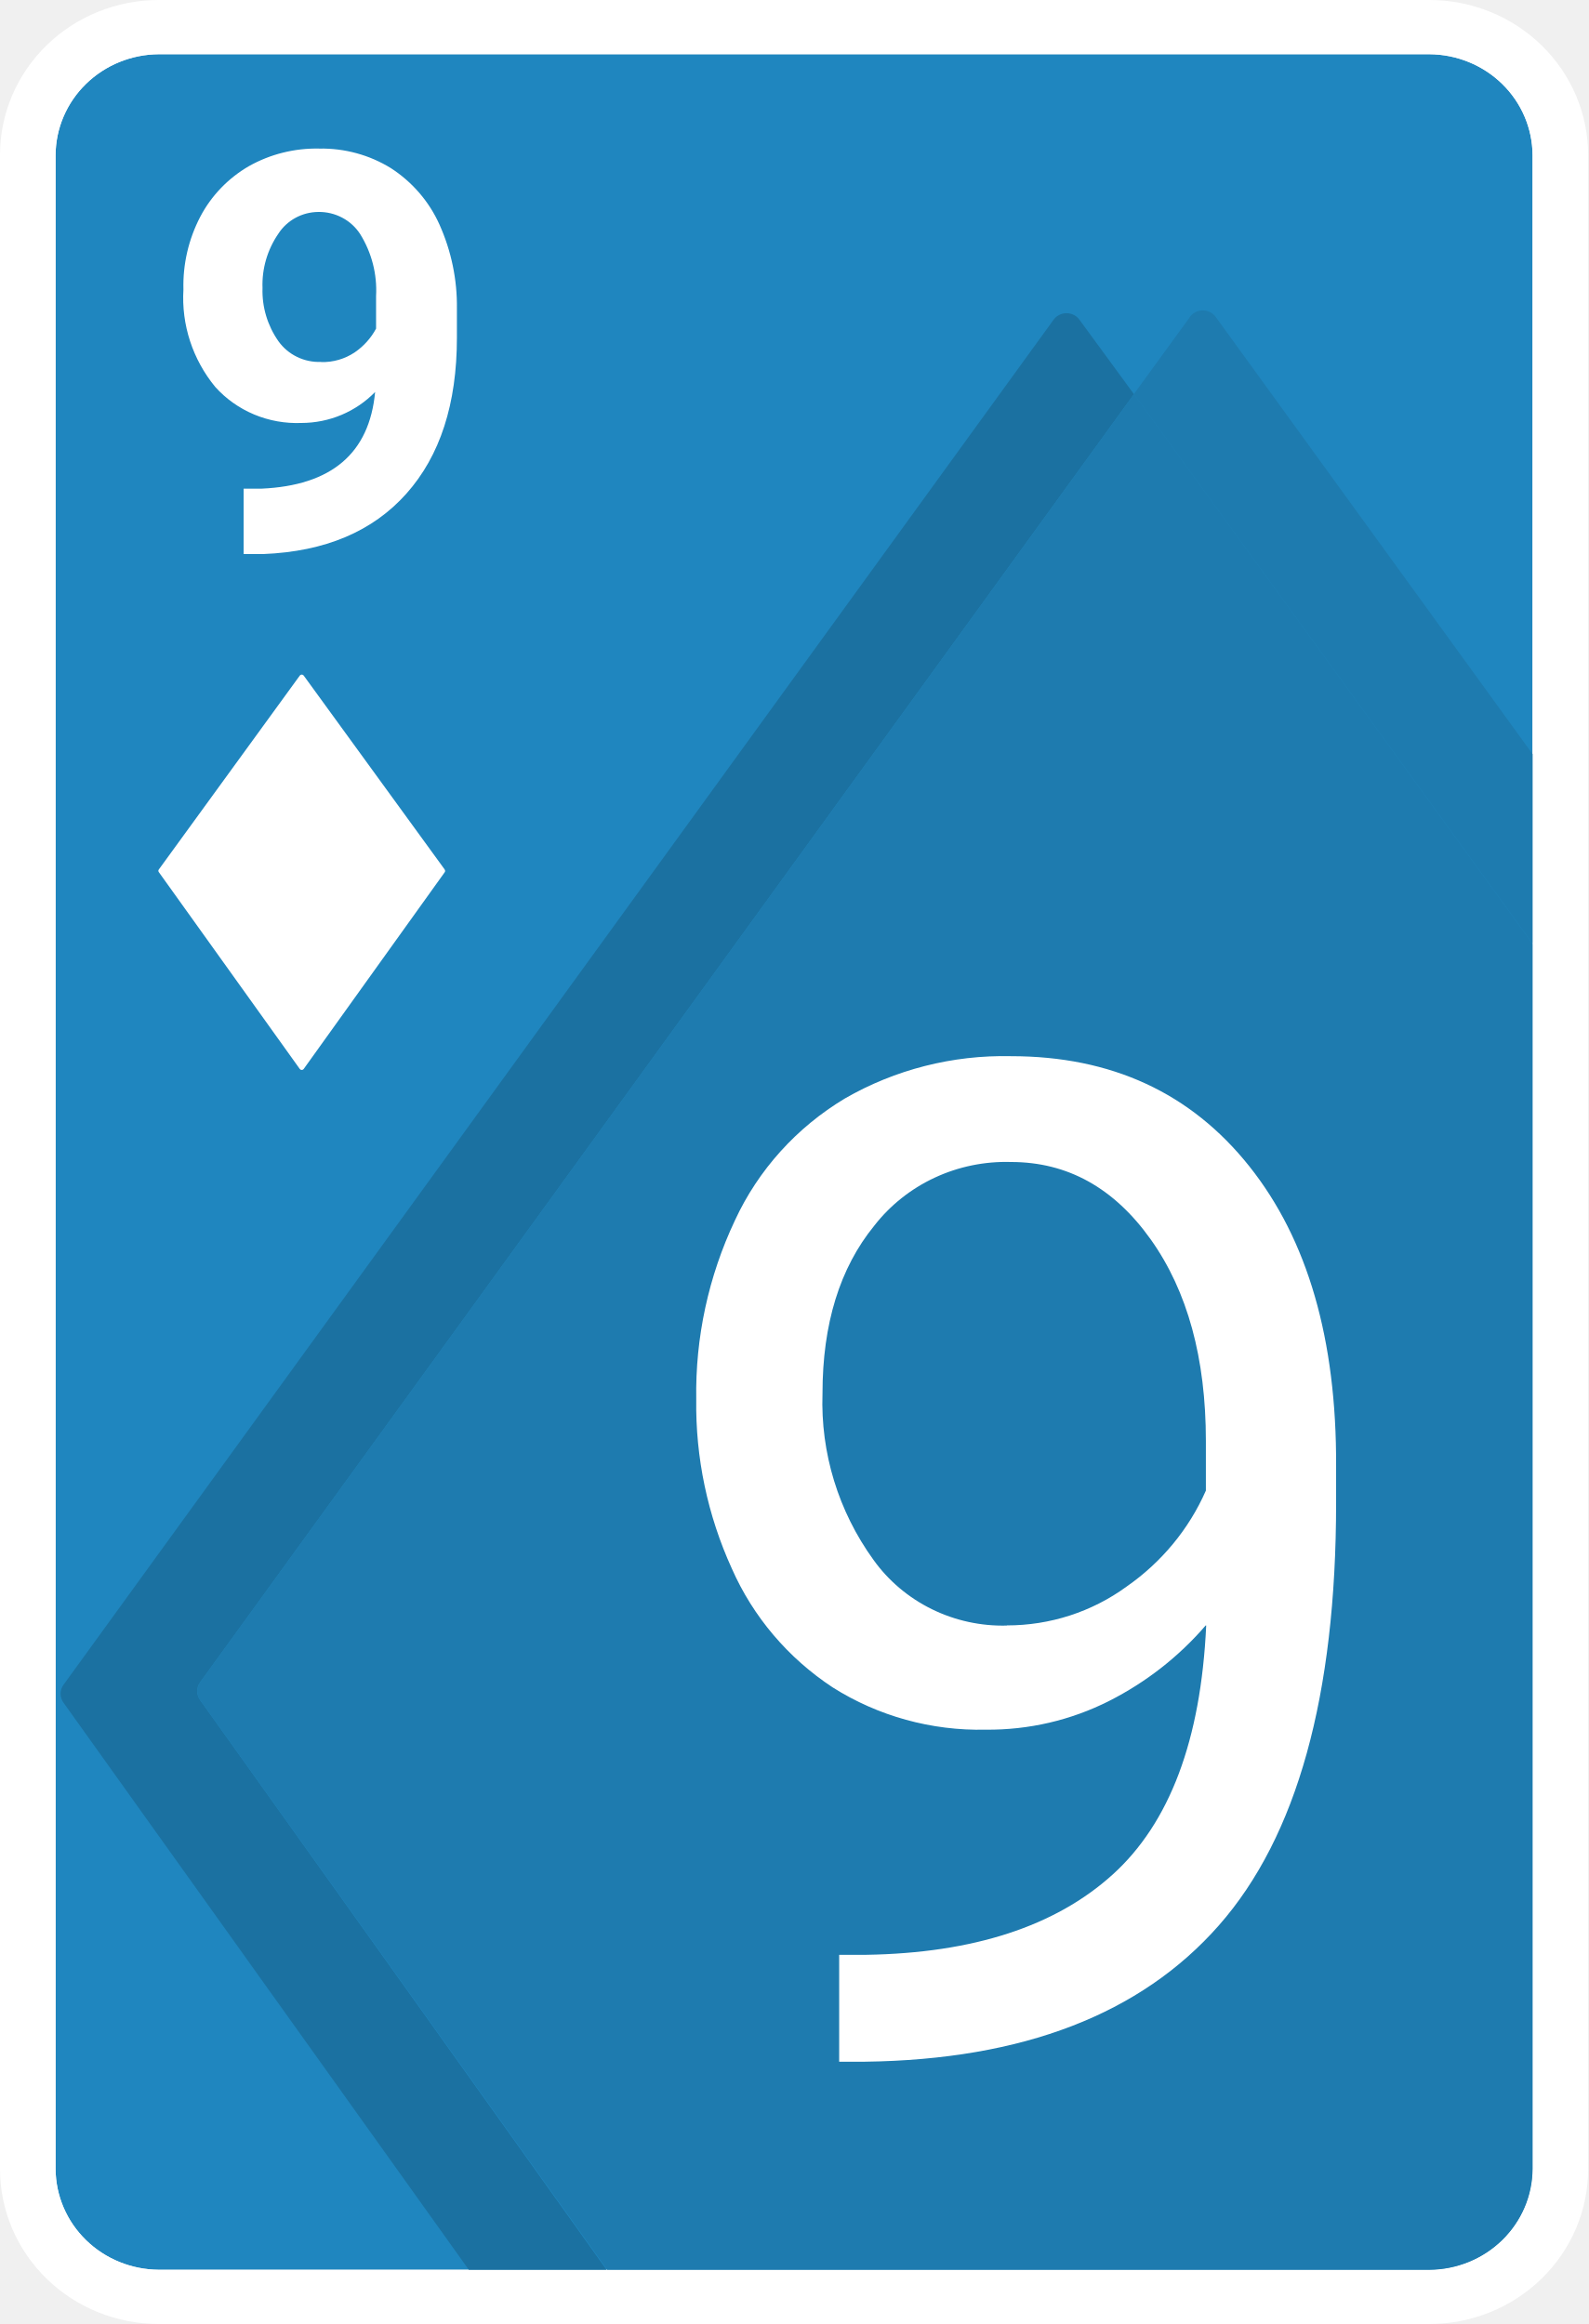
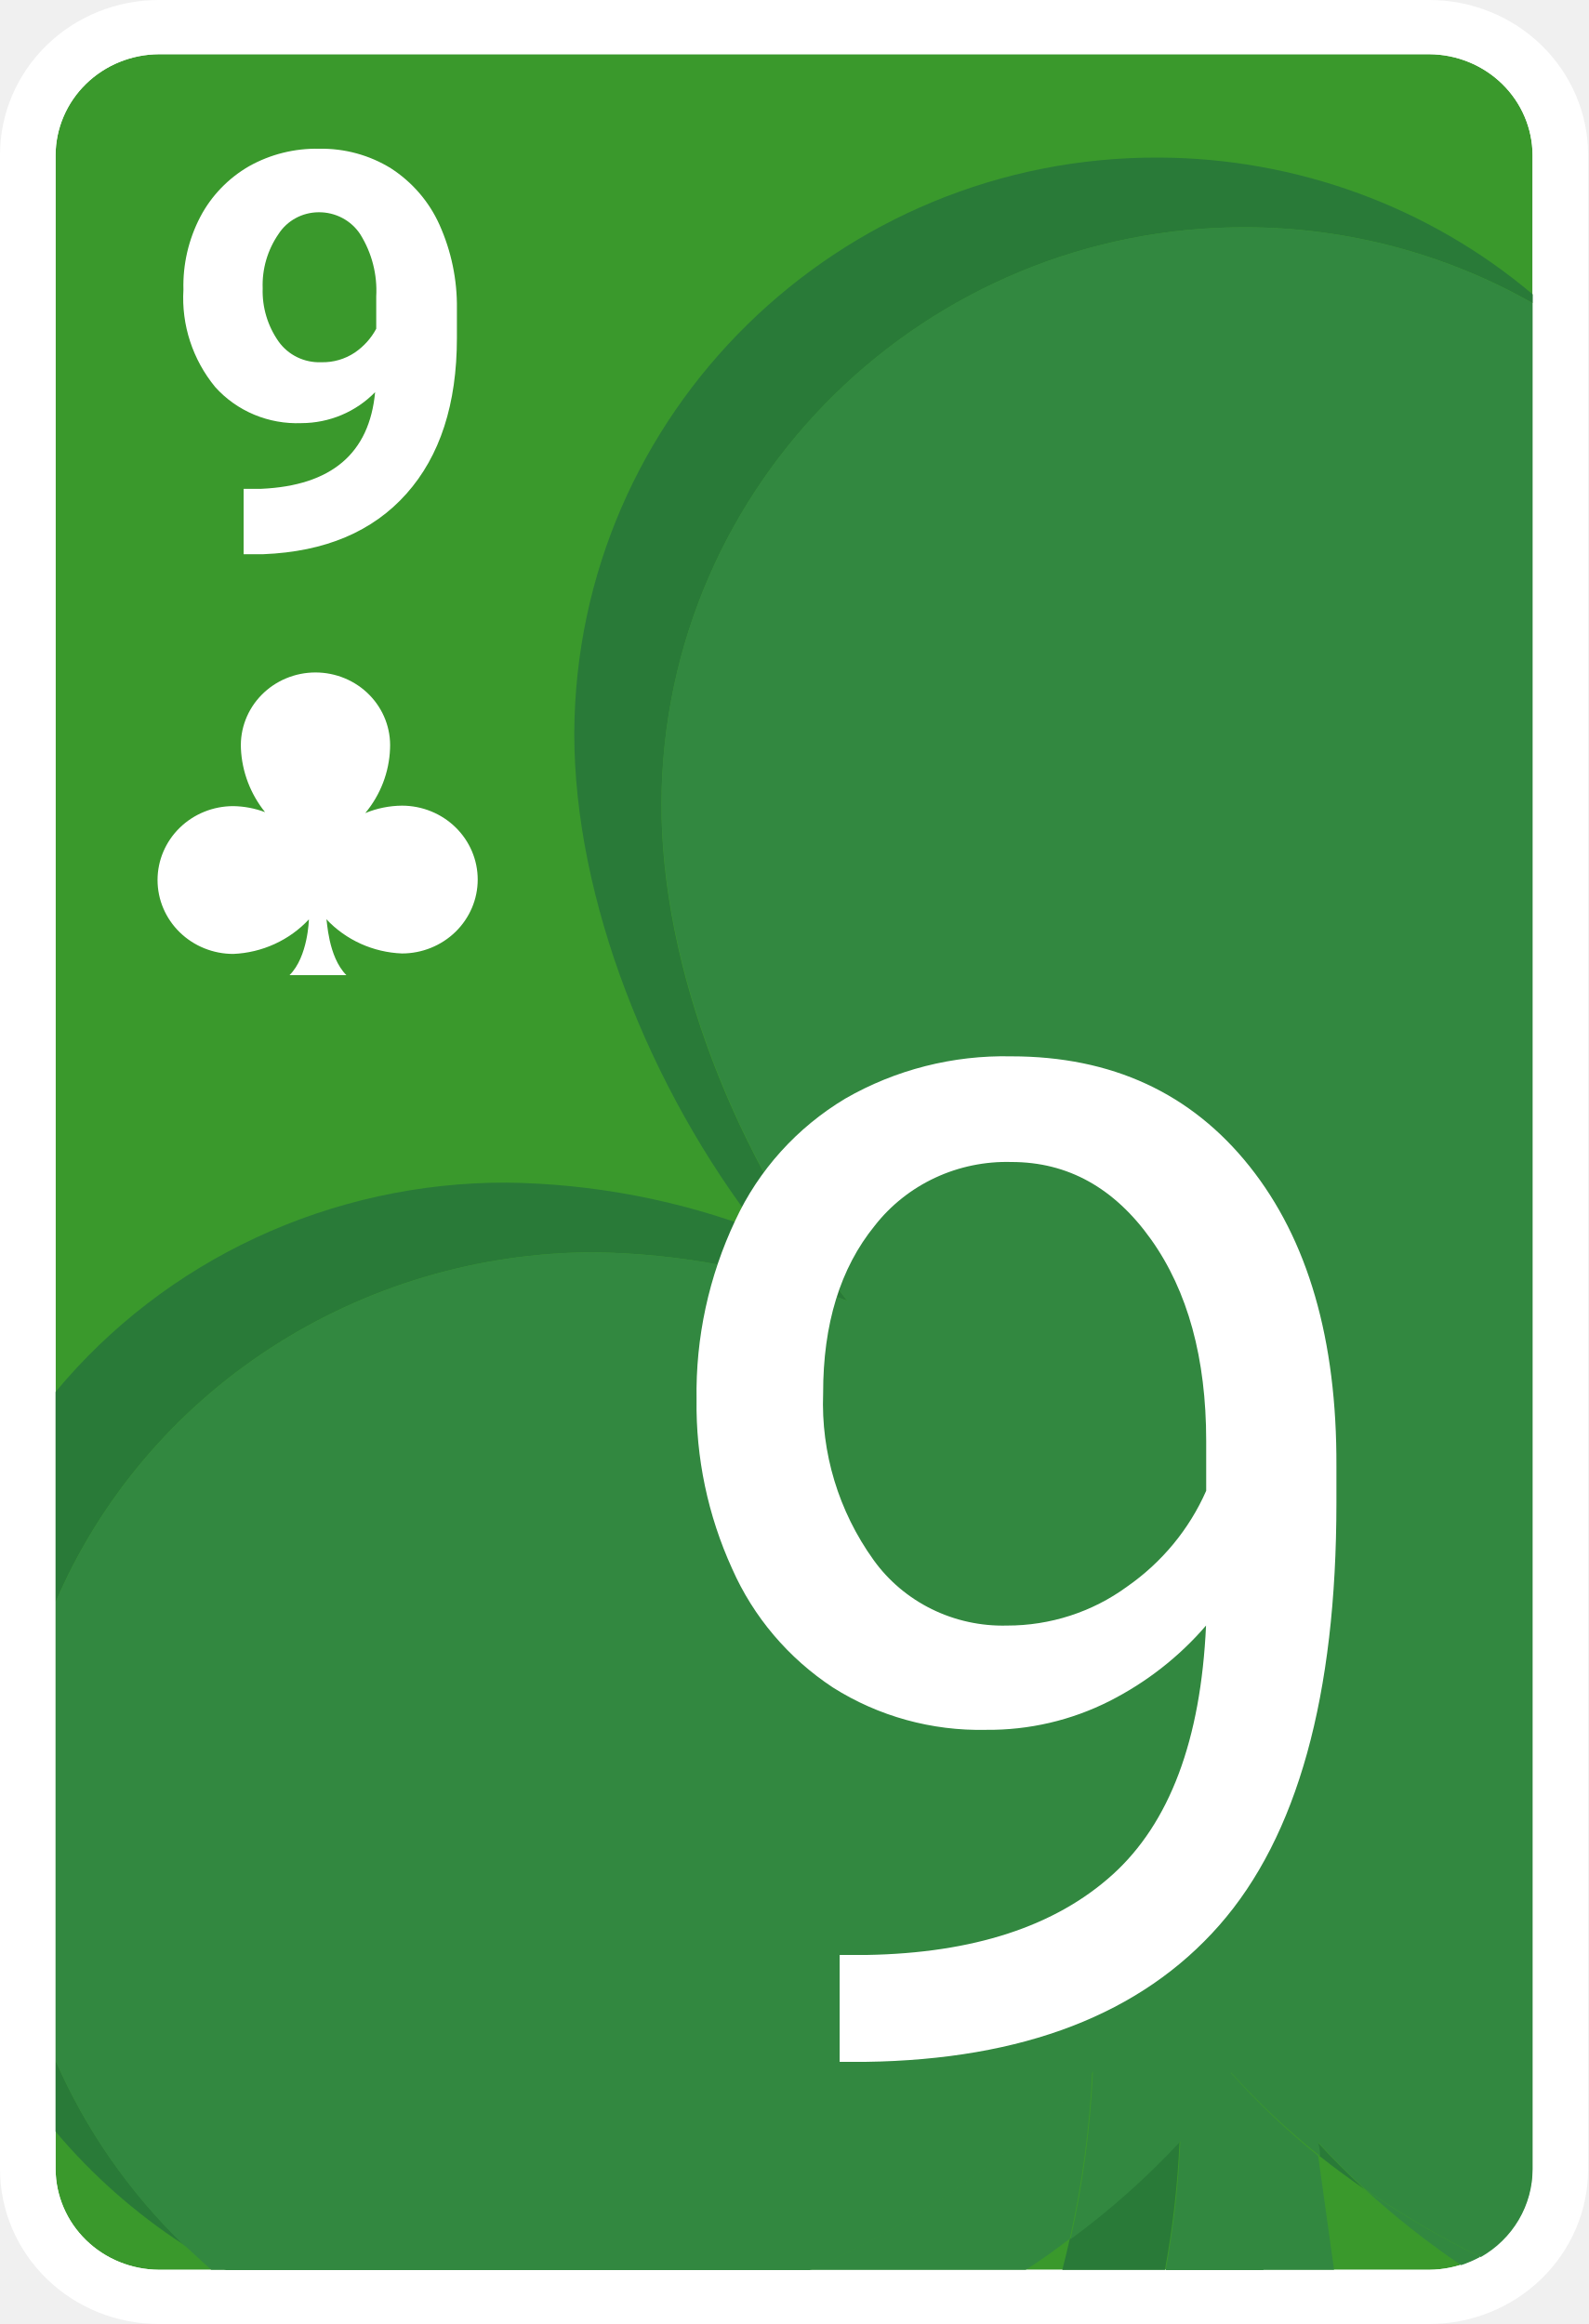
<svg xmlns="http://www.w3.org/2000/svg" width="550" height="805" viewBox="0 0 550 805" fill="none">
-   <g clip-path="url(#clip0_18_513)">
-     <path d="M530.75 751.333C530.692 760.567 526.907 769.407 520.215 775.937C513.523 782.467 504.464 786.16 495 786.217H55C45.536 786.16 36.477 782.467 29.785 775.937C23.093 769.407 19.308 760.567 19.25 751.333V53.666C19.308 44.432 23.093 35.592 29.785 29.062C36.477 22.533 45.536 18.84 55 18.783H495C504.464 18.84 513.523 22.533 520.215 29.062C526.907 35.592 530.692 44.432 530.75 53.666V751.333Z" fill="#1F86BF" />
+   <g clip-path="url(#clip0_18_437)">
+     <path d="M530.75 751.333C530.692 760.567 526.907 769.407 520.215 775.937C513.523 782.467 504.464 786.16 495 786.217H55C45.536 786.16 36.477 782.467 29.785 775.937C23.093 769.407 19.308 760.567 19.25 751.333V53.666C19.308 44.432 23.093 35.592 29.785 29.062C36.477 22.533 45.536 18.84 55 18.783H495C504.464 18.84 513.523 22.533 520.215 29.062C526.907 35.592 530.692 44.432 530.75 53.666V751.333Z" fill="#3A992C" />
    <path d="M495 0H55C40.413 0 26.424 5.654 16.109 15.719C5.795 25.783 0 39.433 0 53.667L0 751.333C0 765.567 5.795 779.217 16.109 789.281C26.424 799.346 40.413 805 55 805H495C509.587 805 523.576 799.346 533.891 789.281C544.205 779.217 550 765.567 550 751.333V53.667C550 39.433 544.205 25.783 533.891 15.719C523.576 5.654 509.587 0 495 0ZM530.75 751.333C530.692 760.568 526.907 769.408 520.215 775.937C513.523 782.467 504.464 786.16 495 786.217H55C45.536 786.16 36.477 782.467 29.785 775.937C23.093 769.408 19.308 760.568 19.25 751.333V53.667C19.308 44.432 23.093 35.592 29.785 29.063C36.477 22.533 45.536 18.84 55 18.783H495C504.464 18.84 513.523 22.533 520.215 29.063C526.907 35.592 530.692 44.432 530.75 53.667V751.333Z" fill="white" />
-     <path d="M69.3 588.885C68.649 587.981 68.3 586.903 68.3 585.799C68.3 584.694 68.649 583.617 69.3 582.713L392.7 136.528L374 110.983C373.504 110.218 372.818 109.588 372.005 109.152C371.193 108.715 370.28 108.486 369.352 108.486C368.425 108.486 367.512 108.715 366.7 109.152C365.887 109.588 365.201 110.218 364.705 110.983L22 583.572C21.337 584.481 20.98 585.569 20.98 586.684C20.98 587.8 21.337 588.888 22 589.797L162.36 786.217H210.045L69.3 588.885Z" fill="#1B71A1" />
-     <path d="M411.95 110.016L392.7 136.474L530.75 326.83V261.195L421.19 110.016C420.694 109.251 420.008 108.622 419.195 108.185C418.383 107.748 417.47 107.52 416.542 107.52C415.615 107.52 414.702 107.748 413.89 108.185C413.077 108.622 412.391 109.251 411.895 110.016H411.95ZM69.3 582.712C68.649 583.616 68.3 584.694 68.3 585.798C68.3 586.903 68.649 587.98 69.3 588.884L210.32 786.216H495C504.464 786.16 513.523 782.467 520.215 775.937C526.907 769.407 530.692 760.567 530.75 751.333V326.937L392.7 136.528L69.3 582.712Z" fill="#1E7BAF" />
-     <path d="M129.91 135.777C126.623 139.16 122.666 141.856 118.28 143.701C113.893 145.546 109.167 146.502 104.39 146.51C98.771 146.737 93.171 145.731 88.002 143.567C82.834 141.403 78.228 138.136 74.525 134.006C66.709 124.488 62.79 112.479 63.525 100.303C63.287 91.553 65.291 82.883 69.355 75.08C73.171 67.791 79.025 61.706 86.24 57.531C93.642 53.376 102.068 51.279 110.605 51.467C119.355 51.315 127.958 53.666 135.355 58.229C142.774 63.025 148.618 69.808 152.185 77.763C156.304 86.946 158.367 96.881 158.235 106.904V116.994C158.235 139.891 152.405 157.888 140.745 170.982C129.085 184.077 112.585 191.054 91.245 191.912H84.37V169.265H90.53C114.803 168.192 127.93 157.029 129.91 135.777ZM111.21 125.419C115.365 125.525 119.448 124.341 122.87 122.038C125.961 119.913 128.488 117.098 130.24 113.827V102.557C130.657 95.025 128.74 87.545 124.74 81.091C123.2 78.702 121.054 76.741 118.511 75.396C115.968 74.052 113.112 73.37 110.22 73.416C107.458 73.441 104.747 74.142 102.335 75.455C99.923 76.768 97.888 78.65 96.415 80.93C92.591 86.485 90.666 93.079 90.915 99.767C90.699 106.317 92.625 112.764 96.415 118.174C98.061 120.492 100.28 122.366 102.867 123.623C105.453 124.88 108.323 125.479 111.21 125.366V125.419ZM417.56 563.017C408.274 573.817 396.89 582.717 384.065 589.207C370.883 595.868 356.229 599.277 341.385 599.135C322.605 599.559 304.129 594.454 288.365 584.484C272.922 574.312 260.8 560.024 253.44 543.322C245.039 524.886 240.836 504.892 241.12 484.718C240.769 463.318 245.355 442.115 254.54 422.679C262.622 405.223 275.879 390.531 292.6 380.497C309.999 370.469 329.928 365.394 350.13 365.846C384.89 365.846 412.39 378.547 432.63 403.949C452.87 429.352 462.898 463.984 462.715 507.848V520.567C462.715 587.364 449.185 636.147 422.125 666.916C395.065 697.685 354.218 713.427 299.585 714.143H290.62V677.113H300.08C337.077 676.504 365.475 667.256 385.275 649.367C405.075 631.478 415.892 602.713 417.725 563.071L417.56 563.017ZM348.645 563.017C363.592 563.044 378.145 558.336 390.115 549.601C402.237 541.182 411.751 529.671 417.615 516.327V499.1C417.615 470.478 411.253 447.223 398.53 429.334C385.807 411.445 369.673 402.5 350.13 402.5C341.006 402.227 331.948 404.087 323.71 407.924C315.473 411.761 308.295 417.464 302.775 424.557C290.822 439.226 284.845 458.6 284.845 482.678C284.139 503.255 290.338 523.493 302.5 540.316C307.677 547.549 314.614 553.414 322.687 557.385C330.76 561.357 339.717 563.31 348.755 563.071L348.645 563.017ZM154 301.178L105.16 233.987C105.083 233.887 104.983 233.806 104.869 233.75C104.754 233.694 104.628 233.665 104.5 233.665C104.372 233.665 104.246 233.694 104.131 233.75C104.016 233.806 103.917 233.887 103.84 233.987L55 301.178C54.897 301.309 54.842 301.469 54.842 301.634C54.842 301.799 54.897 301.959 55 302.09L103.84 370.3C103.917 370.4 104.016 370.481 104.131 370.537C104.246 370.593 104.372 370.622 104.5 370.622C104.628 370.622 104.754 370.593 104.869 370.537C104.983 370.481 105.083 370.4 105.16 370.3L154 302.144C154.103 302.013 154.158 301.852 154.158 301.688C154.158 301.523 154.103 301.362 154 301.231V301.178Z" fill="white" />
+     <path d="M198.88 254.004C198.88 311.427 224.895 377.062 263.23 426.435C235.182 415.681 205.364 409.989 175.23 409.637C145.332 409.591 115.803 416.079 88.812 428.626C61.82 441.172 38.051 459.458 19.25 482.141V554.967C34.637 519.147 60.505 488.547 93.618 466.994C126.731 445.441 165.621 433.891 205.425 433.787C235.557 434.161 265.37 439.851 293.425 450.585C254.925 401.212 228.855 335.524 229.075 278.154C229.625 167.064 320.925 78.246 431.805 78.729C466.6 78.854 500.746 87.924 530.805 105.025V101.966C494.89 71.604 449.02 54.794 401.5 54.579C290.62 54.042 199.43 142.914 198.88 254.004ZM63.58 777.468C44.725 759.228 29.671 737.595 19.25 713.766V738.346C31.96 753.437 46.878 766.619 63.525 777.468H63.58ZM370.48 775.536C369.678 779.128 368.816 782.706 367.895 786.27H403.425C406.154 771.552 407.845 756.67 408.485 741.727C396.936 754.139 384.211 765.459 370.48 775.536ZM456.17 741.888C456.642 743.476 456.9 745.118 456.94 746.771C461.89 750.742 467.17 754.553 472.505 758.31C466.785 752.943 461.285 747.576 456.17 741.888Z" fill="#297A38" />
+     <path d="M425.975 717.684C428.291 740.736 432.075 763.624 437.305 786.217H462L456.5 746.772C445.528 737.905 435.319 728.177 425.975 717.684ZM506 784.607C508.284 783.857 510.494 782.905 512.6 781.762C498.729 774.944 485.4 767.122 472.725 758.364C483.148 767.889 494.269 776.66 506 784.607ZM73.15 786.217H78.21L63.58 777.469L73.15 786.217ZM378.29 717.523C350.865 746.721 317.579 770.103 280.5 786.217H355.19C360.69 782.836 365.475 779.24 370.48 775.483C374.765 756.398 377.359 736.989 378.235 717.47L378.29 717.523Z" fill="#328840" />
+     <path d="M229.075 278.154C229.075 335.578 255.09 401.266 293.425 450.585C265.37 439.852 235.557 434.161 205.425 433.788C165.621 433.891 126.731 445.442 93.618 466.995C60.505 488.548 34.637 519.147 19.25 554.967V713.767C29.642 737.629 44.678 759.299 63.525 777.576C68.255 780.689 73.15 783.641 78.155 786.324H280.5C317.662 770.22 351.026 746.818 378.51 717.577C377.637 737.114 375.043 756.541 370.755 775.644C384.488 765.55 397.213 754.212 408.76 741.781C408.12 756.724 406.429 771.607 403.7 786.324H437.58C432.35 763.731 428.566 740.843 426.25 717.792C435.734 728.302 446.091 738.03 457.215 746.879C457.175 745.225 456.917 743.584 456.445 741.995C461.56 747.684 467.06 753.104 472.945 758.417C485.62 767.176 498.949 774.997 512.82 781.816C518.287 778.717 522.822 774.269 525.97 768.918C529.117 763.567 530.766 757.503 530.75 751.333V105.026C500.691 87.924 466.545 78.854 431.75 78.729C320.87 78.192 229.625 167.064 229.075 278.154Z" fill="#328840" />
+     <path d="M119.955 337.778H100.265C106.7 331.392 106.975 318.458 106.975 318.458C103.636 322.039 99.603 324.94 95.11 326.994C90.617 329.048 85.752 330.214 80.795 330.426C73.837 330.426 67.164 327.729 62.244 322.928C57.324 318.128 54.56 311.616 54.56 304.827C54.56 298.038 57.324 291.527 62.244 286.726C67.164 281.925 73.837 279.228 80.795 279.228C84.559 279.288 88.283 279.997 91.795 281.321C86.728 275.015 83.806 267.323 83.435 259.318C83.274 255.911 83.822 252.508 85.047 249.314C86.272 246.12 88.148 243.201 90.562 240.735C92.976 238.269 95.877 236.305 99.09 234.964C102.304 233.623 105.763 232.931 109.258 232.931C112.753 232.931 116.211 233.623 119.425 234.964C122.638 236.305 125.539 238.269 127.953 240.735C130.367 243.201 132.243 246.12 133.468 249.314C134.693 252.508 135.241 255.911 135.08 259.318C134.78 267.471 131.769 275.308 126.5 281.643C130.521 279.98 134.838 279.105 139.205 279.067C146.163 279.067 152.836 281.764 157.756 286.565C162.676 291.366 165.44 297.877 165.44 304.666C165.44 311.455 162.676 317.967 157.756 322.767C152.836 327.568 146.163 330.265 139.205 330.265C134.255 330.073 129.393 328.926 124.899 326.89C120.406 324.855 116.37 321.971 113.025 318.405C113.3 318.566 113.52 331.285 119.955 337.778ZM129.91 135.831C126.623 139.214 122.667 141.909 118.28 143.754C113.893 145.6 109.167 146.555 104.39 146.564C98.771 146.791 93.171 145.785 88.002 143.621C82.834 141.457 78.229 138.19 74.525 134.06C66.709 124.541 62.79 112.533 63.525 100.357C63.287 91.607 65.291 82.937 69.355 75.134C73.171 67.845 79.025 61.76 86.24 57.585C93.642 53.43 102.068 51.333 110.605 51.52C119.355 51.369 127.958 53.719 135.355 58.282C142.774 63.078 148.618 69.861 152.185 77.817C156.305 87 158.367 96.935 158.235 106.958V117.047C158.235 139.945 152.405 157.941 140.745 171.036C129.085 184.131 112.585 191.107 91.245 191.966H84.37V169.319H90.53C114.803 168.21 127.93 157.047 129.91 135.831ZM111.265 125.473C115.421 125.579 119.503 124.395 122.925 122.092C126.016 119.966 128.543 117.151 130.295 113.881V102.665C130.712 95.133 128.796 87.653 124.795 81.198C123.251 78.813 121.105 76.855 118.562 75.511C116.02 74.167 113.166 73.483 110.275 73.524C107.513 73.549 104.802 74.25 102.39 75.562C99.978 76.875 97.943 78.757 96.47 81.037C92.646 86.593 90.721 93.186 90.97 99.874C90.754 106.424 92.68 112.871 96.47 118.282C98.116 120.599 100.335 122.473 102.922 123.73C105.508 124.987 108.378 125.587 111.265 125.473ZM417.67 563.071C408.384 573.87 397.001 582.771 384.175 589.26C370.993 595.922 356.339 599.331 341.495 599.189C322.715 599.613 304.239 594.508 288.475 584.538C273.032 574.365 260.91 560.078 253.55 543.375C245.149 524.94 240.946 504.945 241.23 484.771C240.879 463.372 245.465 442.169 254.65 422.733C262.732 405.277 275.989 390.585 292.71 380.551C310.111 370.528 330.038 365.453 350.24 365.9C385 365.9 412.5 378.601 432.74 404.003C452.98 429.405 463.008 464.038 462.825 507.902V520.567C462.825 587.364 449.295 636.147 422.235 666.916C395.175 697.685 354.328 713.445 299.695 714.196H290.785V677.166H300.19C337.113 676.522 365.475 667.256 385.275 649.367C405.075 631.478 415.873 602.713 417.67 563.071ZM348.755 563.071C363.703 563.098 378.255 558.39 390.225 549.654C402.347 541.236 411.861 529.724 417.725 516.381V499.1C417.725 470.478 411.363 447.223 398.64 429.334C385.917 411.445 369.802 402.5 350.295 402.5C341.173 402.241 332.12 404.106 323.884 407.942C315.649 411.778 308.469 417.474 302.94 424.557C290.987 439.262 285.028 458.636 285.065 482.678C284.295 503.23 290.416 523.467 302.5 540.316C307.677 547.549 314.614 553.414 322.687 557.385C330.76 561.357 339.717 563.31 348.755 563.071Z" fill="white" />
  </g>
  <defs>
-     <clipPath id="clip0_18_513">
+     <clipPath id="clip0_18_437">
      <rect width="550" height="805" fill="white" />
    </clipPath>
  </defs>
</svg>
